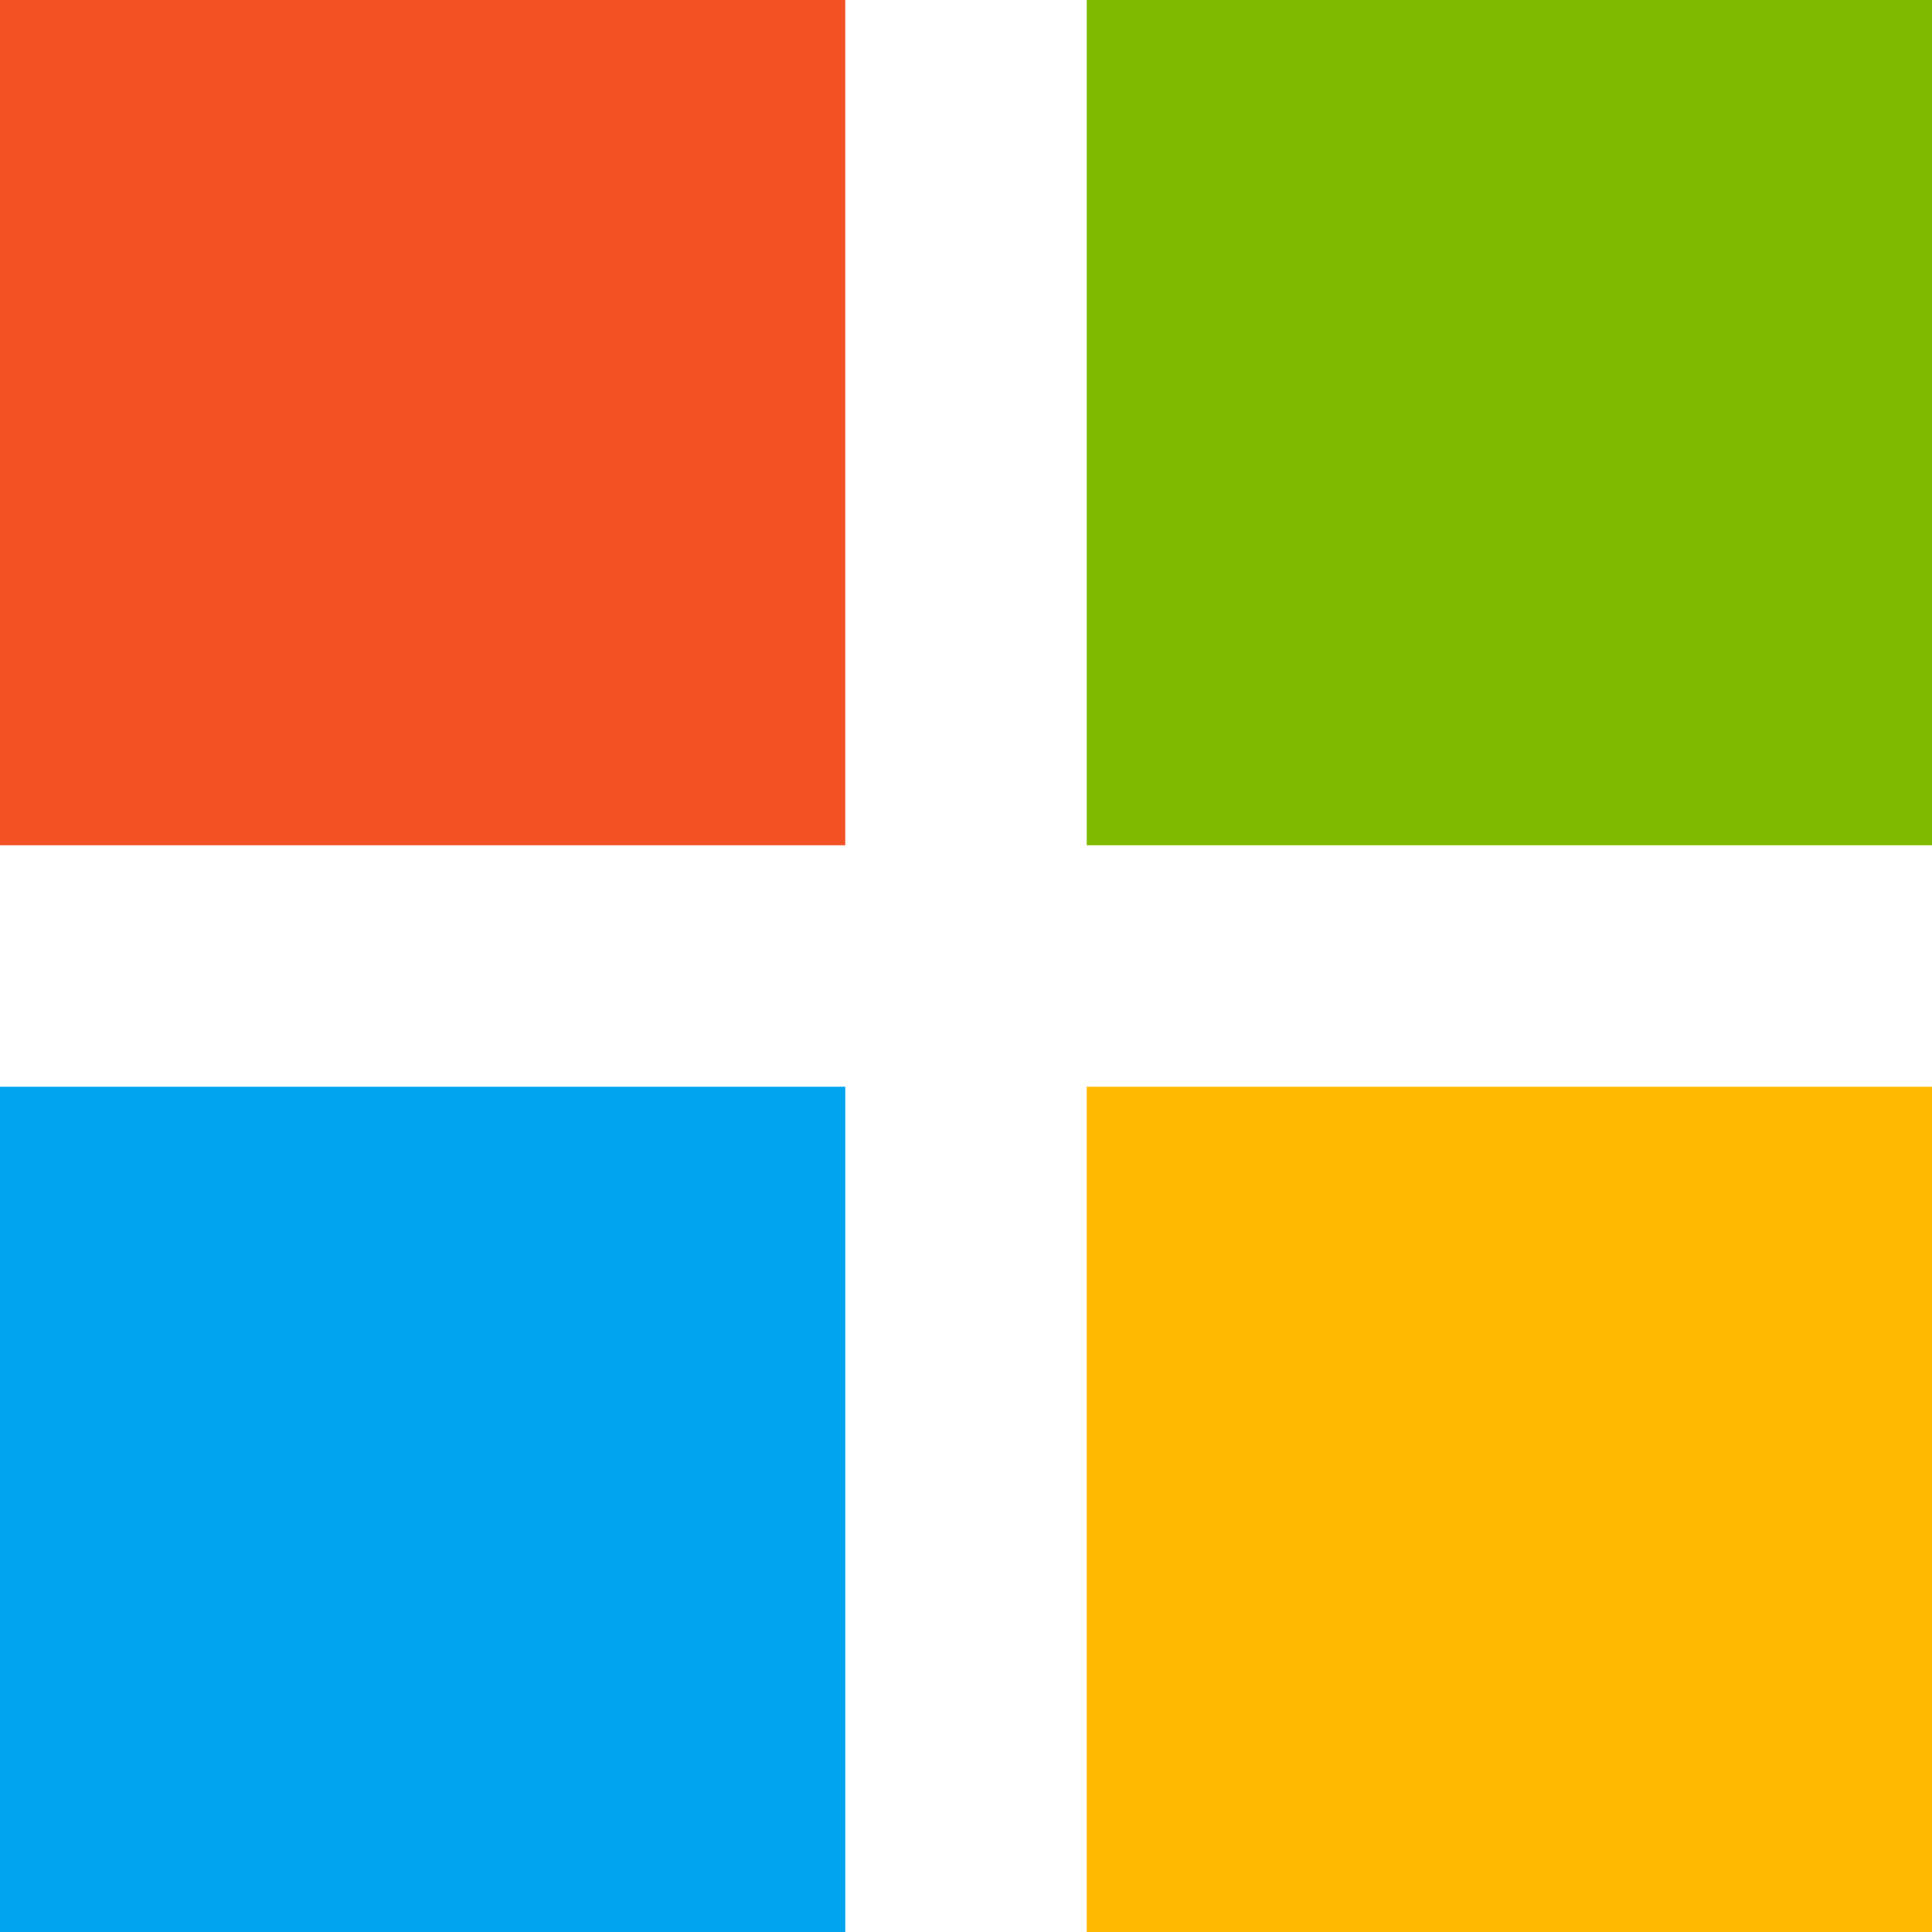
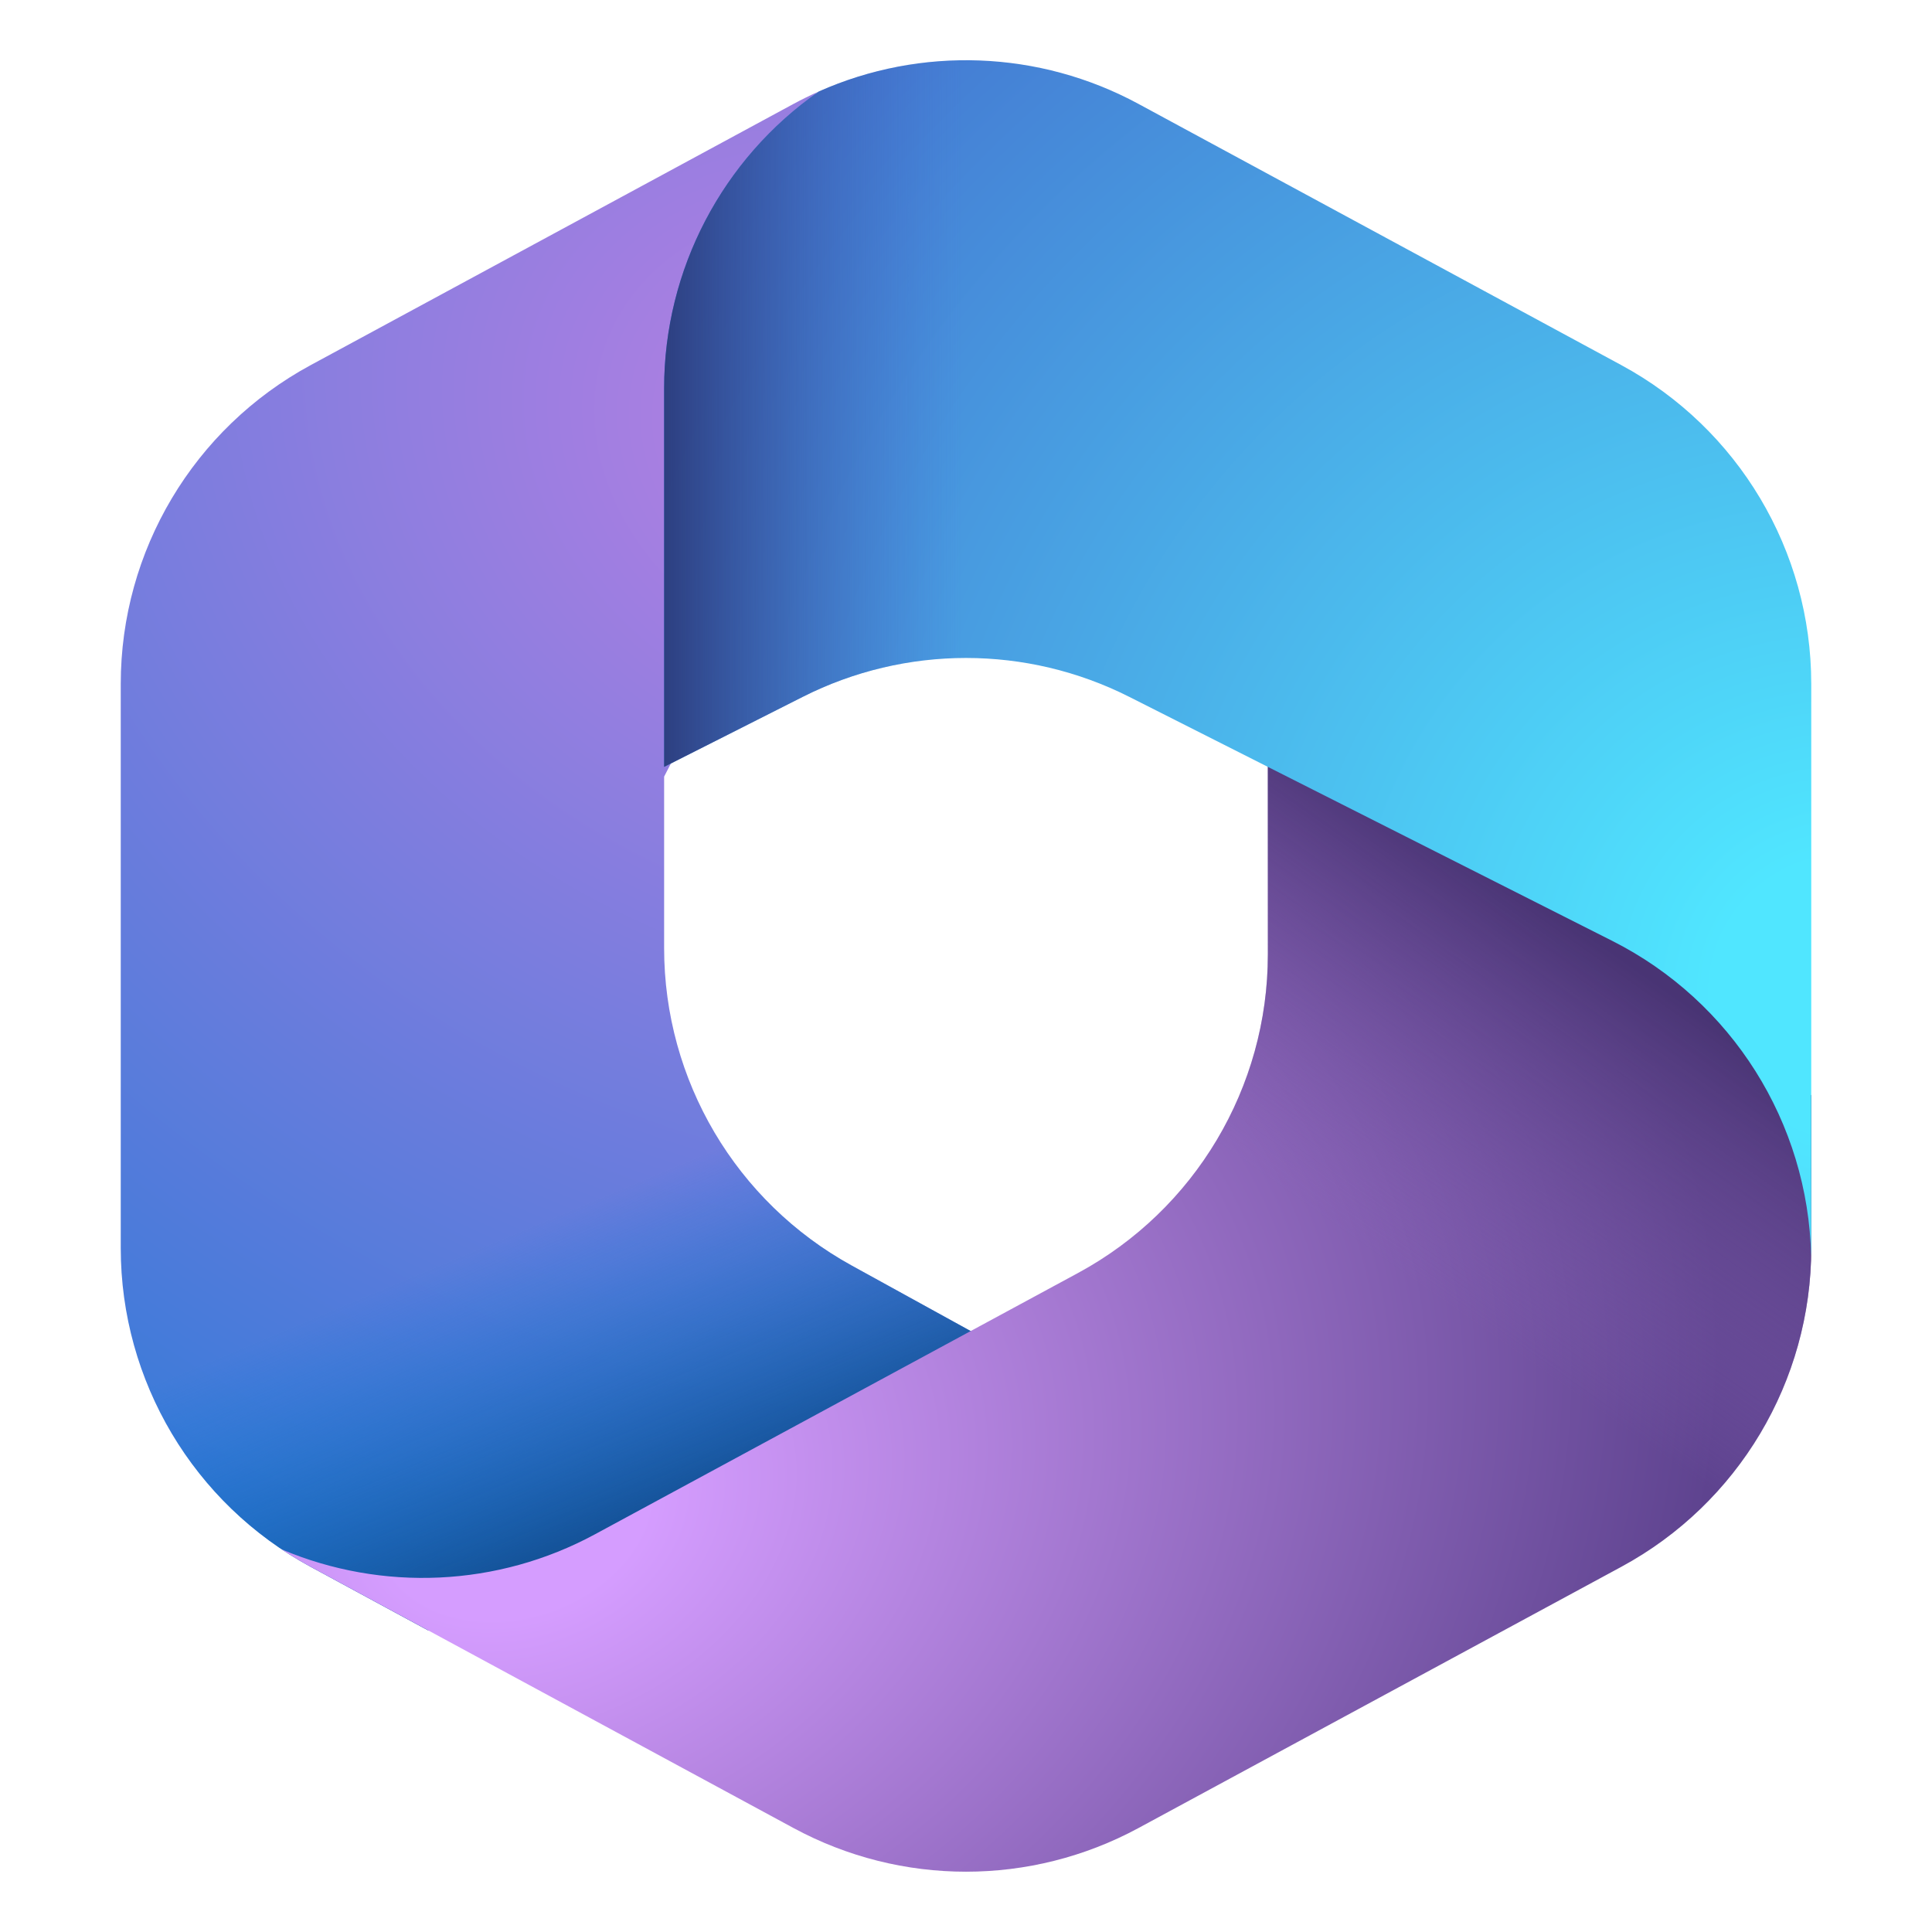
- <svg xmlns="http://www.w3.org/2000/svg" viewBox="0 0 16 16" enable-background="new 0 0 16 16">
-   <path fill-rule="evenodd" clip-rule="evenodd" fill="#F35123" d="M0 0h7v7h-7z" />
-   <path fill-rule="evenodd" clip-rule="evenodd" fill="#01A4EF" d="M0 9h7v7h-7z" />
-   <path fill-rule="evenodd" clip-rule="evenodd" fill="#7FBA00" d="M9 0h7v7h-7z" />
-   <path fill-rule="evenodd" clip-rule="evenodd" fill="#FFB901" d="M9 9h7v7h-7z" />
+ <svg xmlns="http://www.w3.org/2000/svg" width="32" height="32" viewBox="0 0 32 32" fill="none">
+   <path d="M13.504 1.557C13.523 1.543 13.543 1.529 13.563 1.515C13.421 1.578 13.282 1.646 13.145 1.72L5.145 6.048C3.207 7.097 2 9.123 2 11.326V20.674C2 22.877 3.208 24.903 5.145 25.951L7.084 27H9L17.001 22.555L14.106 20.961C12.19 19.906 11 17.892 11 15.705L11 12.863C11.313 12.251 11.952 11.021 12 11C12.048 10.979 14.687 10.324 16 10V1.557H13.504Z" fill="url(#paint0_radial_2996_8828)" />
+   <path d="M13.504 1.557C13.523 1.543 13.543 1.529 13.563 1.515C13.421 1.578 13.282 1.646 13.145 1.72L5.145 6.048C3.207 7.097 2 9.123 2 11.326V20.674C2 22.877 3.208 24.903 5.145 25.951L7.084 27H9L17.001 22.555L14.106 20.961C12.19 19.906 11 17.892 11 15.705L11 12.863C11.313 12.251 11.952 11.021 12 11C12.048 10.979 14.687 10.324 16 10V1.557H13.504Z" fill="url(#paint1_linear_2996_8828)" />
+   <path d="M21 11.714V15.808C21 18.011 19.792 20.037 17.855 21.085L9.854 25.413C8.244 26.284 6.334 26.367 4.666 25.663C4.82 25.766 4.98 25.862 5.145 25.951L13.145 30.279C14.927 31.242 17.073 31.242 18.855 30.279L26.855 25.951C28.792 24.903 30 22.877 30 20.674V18.143L24 13L21 11.714Z" fill="url(#paint2_radial_2996_8828)" />
+   <path d="M21 11.714V15.808C21 18.011 19.792 20.037 17.855 21.085L9.854 25.413C8.244 26.284 6.334 26.367 4.666 25.663C4.82 25.766 4.98 25.862 5.145 25.951L13.145 30.279C14.927 31.242 17.073 31.242 18.855 30.279L26.855 25.951C28.792 24.903 30 22.877 30 20.674V18.143L24 13L21 11.714Z" fill="url(#paint3_linear_2996_8828)" />
+   <path d="M26.855 6.048L18.855 1.72C17.211 0.831 15.255 0.762 13.563 1.515C11.968 2.629 11 4.461 11 6.433V12.702L13.294 11.543C14.996 10.683 17.004 10.683 18.706 11.543L26.706 15.585C28.686 16.586 29.95 18.596 29.998 20.807C30 20.763 30 20.718 30 20.674V11.326C30 9.123 28.793 7.097 26.855 6.048Z" fill="url(#paint4_radial_2996_8828)" />
+   <path d="M26.855 6.048L18.855 1.72C17.211 0.831 15.255 0.762 13.563 1.515C11.968 2.629 11 4.461 11 6.433V12.702L13.294 11.543C14.996 10.683 17.004 10.683 18.706 11.543L26.706 15.585C28.686 16.586 29.95 18.596 29.998 20.807C30 20.763 30 20.718 30 20.674V11.326C30 9.123 28.793 7.097 26.855 6.048Z" fill="url(#paint5_linear_2996_8828)" />
+   <defs>
+     <radialGradient id="paint0_radial_2996_8828" cx="0" cy="0" r="1" gradientUnits="userSpaceOnUse" gradientTransform="translate(14.316 7.42295) rotate(112.787) scale(29.3949 36.8157)">
+       <stop offset="0.06" stop-color="#AE7FE2" />
+       <stop offset="1" stop-color="#0078D4" />
+     </radialGradient>
+     <linearGradient id="paint1_linear_2996_8828" x1="13.292" y1="24.579" x2="11.095" y2="19.338" gradientUnits="userSpaceOnUse">
+       <stop stop-color="#114A8B" />
+       <stop offset="1" stop-color="#0078D4" stop-opacity="0" />
+     </linearGradient>
+     <radialGradient id="paint2_radial_2996_8828" cx="0" cy="0" r="1" gradientUnits="userSpaceOnUse" gradientTransform="translate(8.57931 25.0399) rotate(-18.7226) scale(20.2985 15.5984)">
+       <stop offset="0.111" stop-color="#D59DFF" />
+       <stop offset="1" stop-color="#5E438F" />
+     </radialGradient>
+     <linearGradient id="paint3_linear_2996_8828" x1="27.426" y1="16.269" x2="23.768" y2="21.456" gradientUnits="userSpaceOnUse">
+       <stop stop-color="#493474" />
+       <stop offset="1" stop-color="#8C66BA" stop-opacity="0" />
+     </linearGradient>
+     <radialGradient id="paint4_radial_2996_8828" cx="0" cy="0" r="1" gradientUnits="userSpaceOnUse" gradientTransform="translate(30.5885 16.39) rotate(-160.555) scale(24.4188 24.2273)">
+       <stop offset="0.096" stop-color="#50E6FF" />
+       <stop offset="1" stop-color="#436DCD" />
+     </radialGradient>
+     <linearGradient id="paint5_linear_2996_8828" x1="11" y1="1.718" x2="15.924" y2="1.718" gradientUnits="userSpaceOnUse">
+       <stop stop-color="#2D3F80" />
+       <stop offset="1" stop-color="#436DCD" stop-opacity="0" />
+     </linearGradient>
+   </defs>
</svg>
